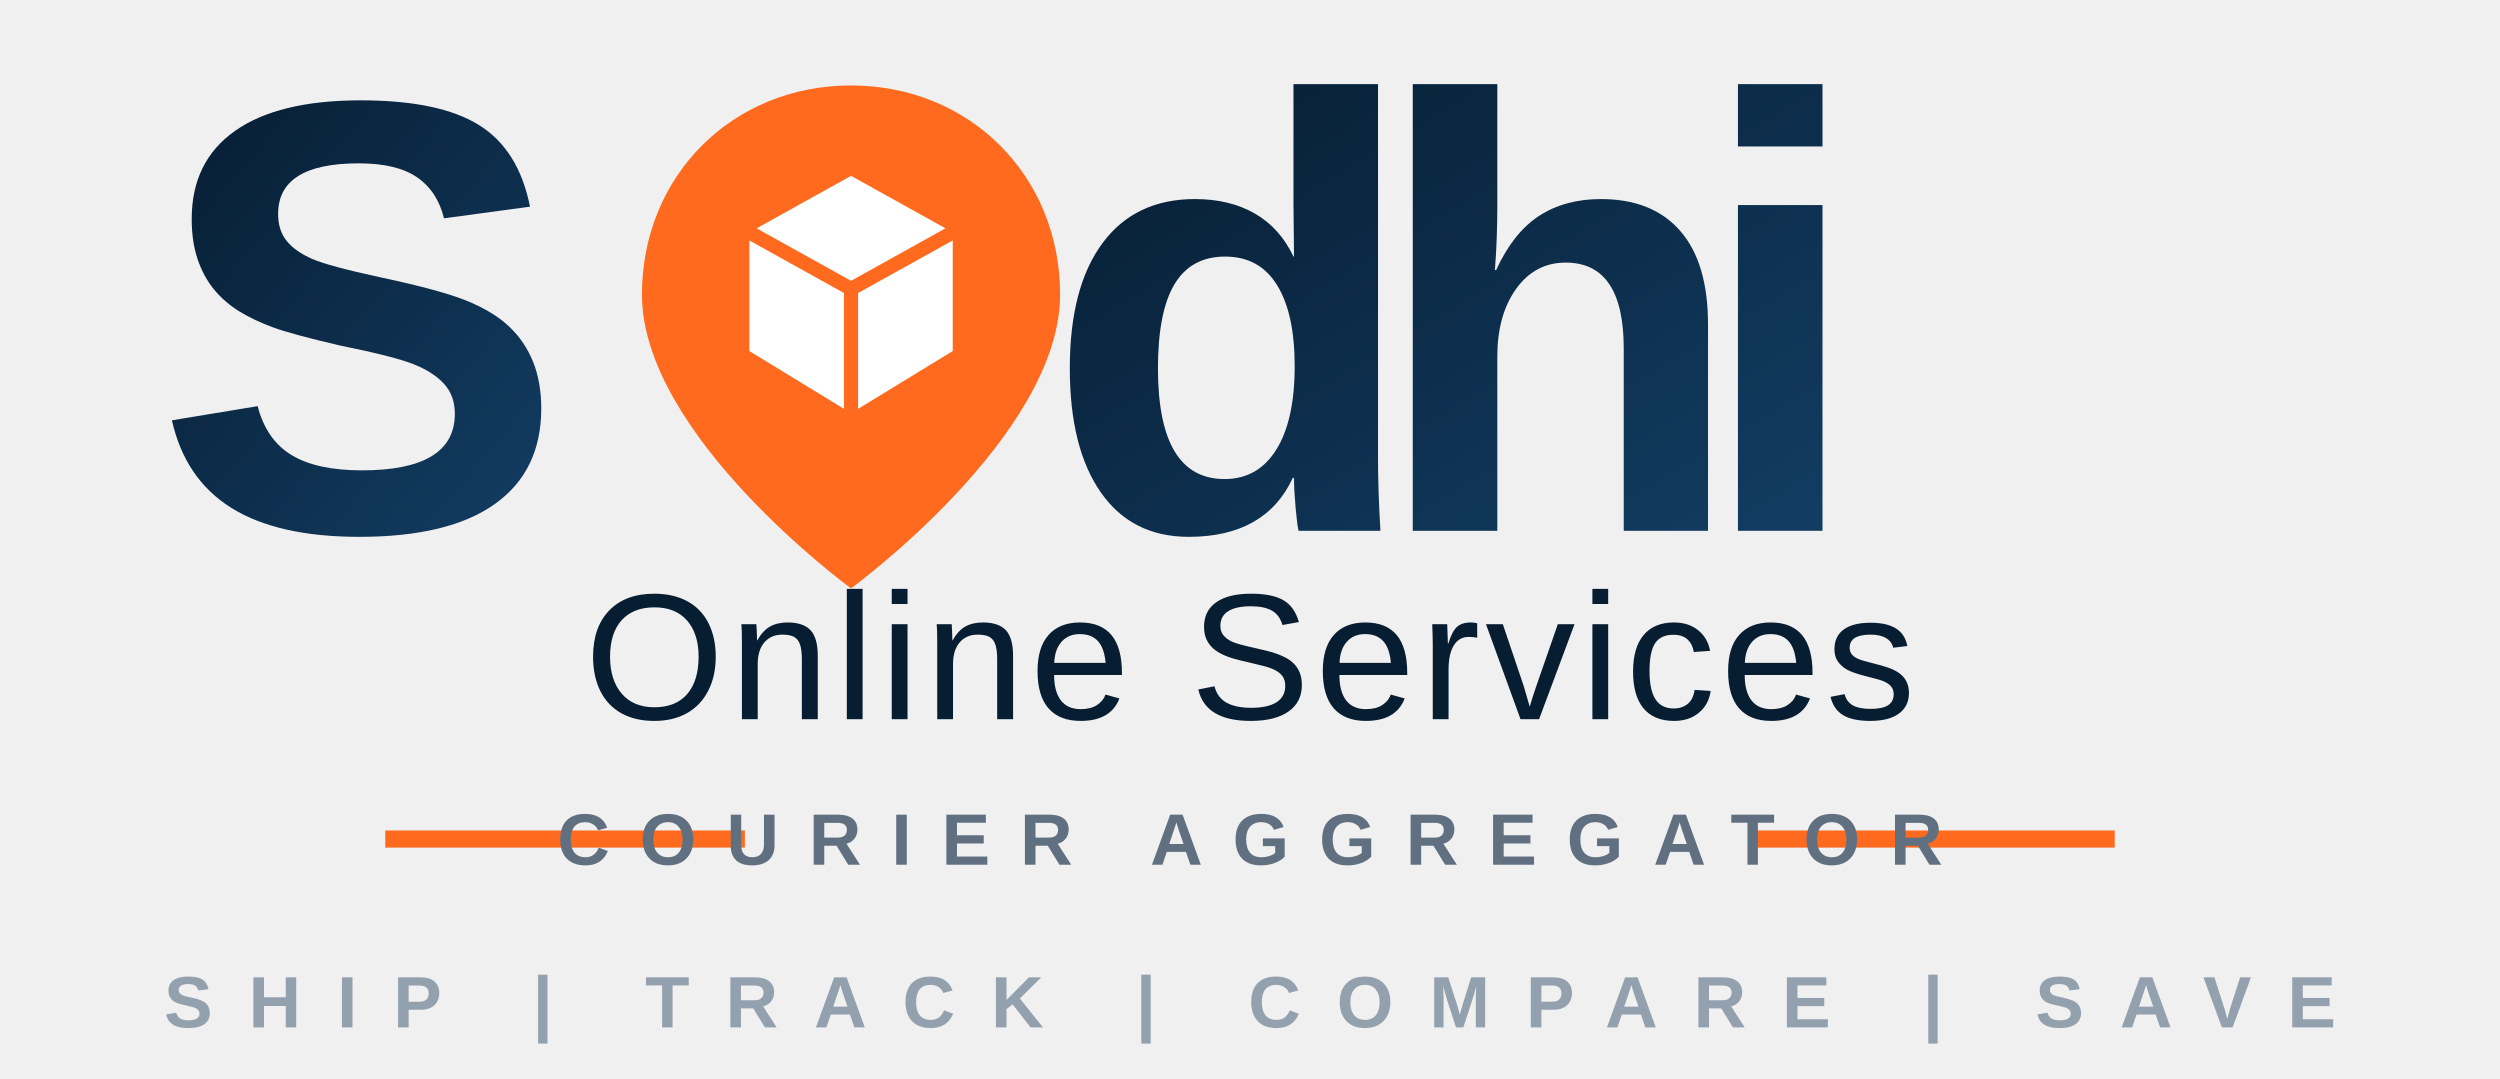
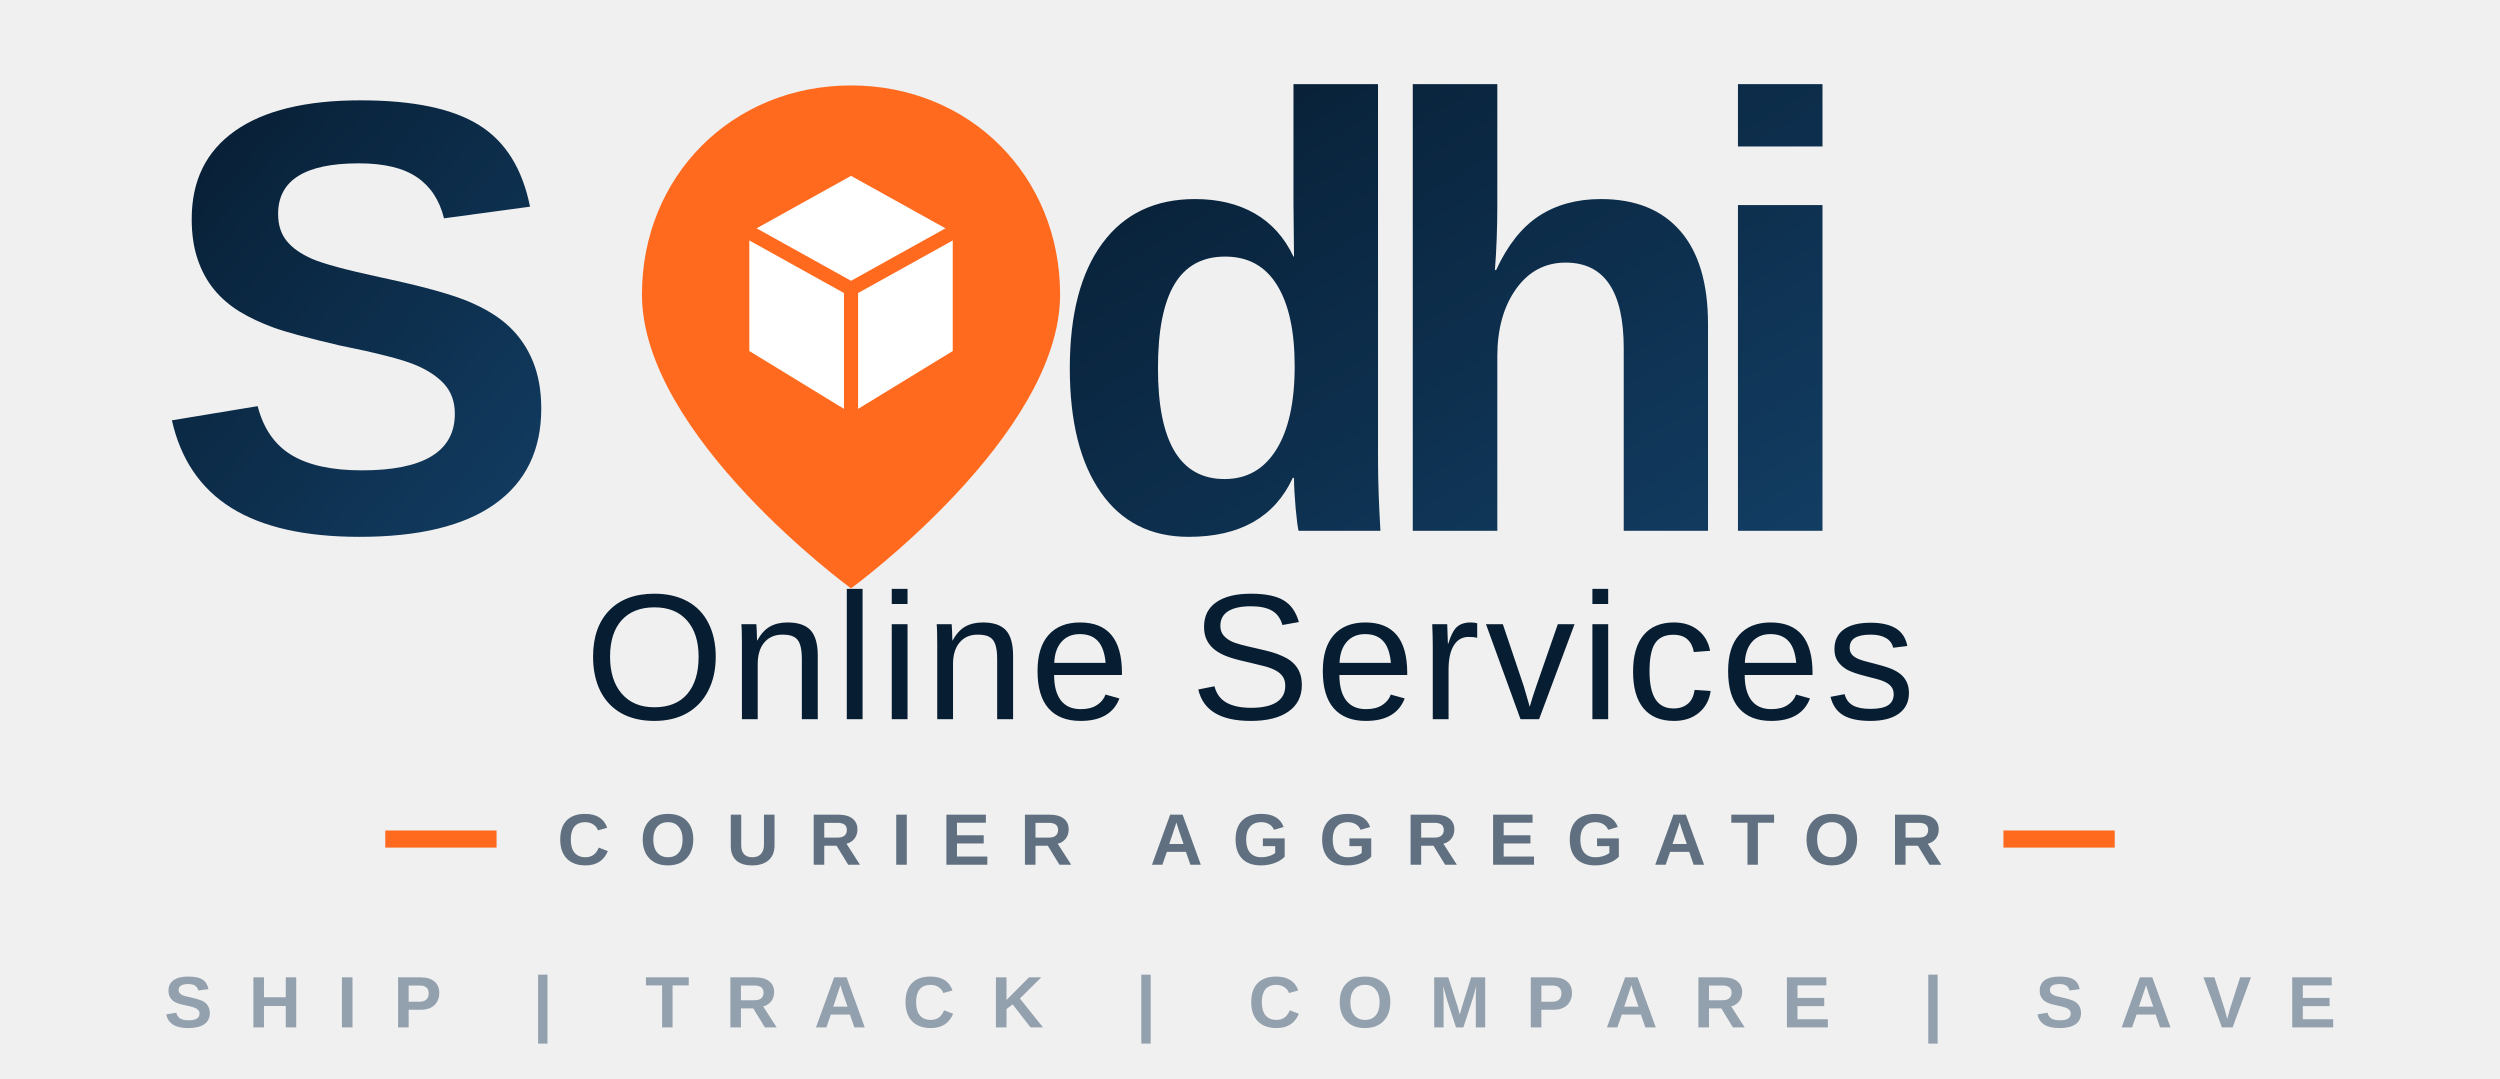
<svg xmlns="http://www.w3.org/2000/svg" viewBox="0 0 292 126" role="img" aria-label="Sodhi Online Services courier aggregator">
  <defs>
    <linearGradient id="navy" x1="0" y1="0" x2="1" y2="1">
      <stop stop-color="#071d32" />
      <stop offset="1" stop-color="#123d63" />
    </linearGradient>
  </defs>
  <text x="18" y="62" font-family="Arial,Helvetica,sans-serif" font-size="72" font-weight="900" letter-spacing="-6" fill="url(#navy)">S</text>
  <g transform="translate(73 8) scale(.66)">
    <path d="M40 3C19 3 3 19 3 40c0 25 37 52 37 52s37-27 37-52C77 19 61 3 40 3Z" fill="#ff6a1f" />
    <path d="m40 19 18 10v21L40 61 22 50V29l18-10Z" fill="#fff" />
    <path d="m22 29 18 10 18-10M40 39v22" fill="none" stroke="#ff6a1f" stroke-width="2.5" stroke-linejoin="round" />
  </g>
  <text x="122" y="62" font-family="Arial,Helvetica,sans-serif" font-size="72" font-weight="900" letter-spacing="-6" fill="url(#navy)">dhi</text>
  <text x="146" y="84" text-anchor="middle" font-family="Arial,Helvetica,sans-serif" font-size="21" font-weight="500" letter-spacing=".6" fill="#071d32">Online Services</text>
-   <path d="M45 98h42m118 0h42" stroke="#ff6a1f" stroke-width="2" />
+   <path d="M45 98h13m176 0h13" stroke="#ff6a1f" stroke-width="2" />
  <text x="146" y="101" text-anchor="middle" font-family="Arial,Helvetica,sans-serif" font-size="8.5" font-weight="700" letter-spacing="3.5" fill="#607080">COURIER AGGREGATOR</text>
  <text x="146" y="120" text-anchor="middle" font-family="Arial,Helvetica,sans-serif" font-size="8.5" font-weight="700" letter-spacing="4.2" fill="#93a0ad">SHIP  |  TRACK  |  COMPARE  |  SAVE</text>
</svg>
